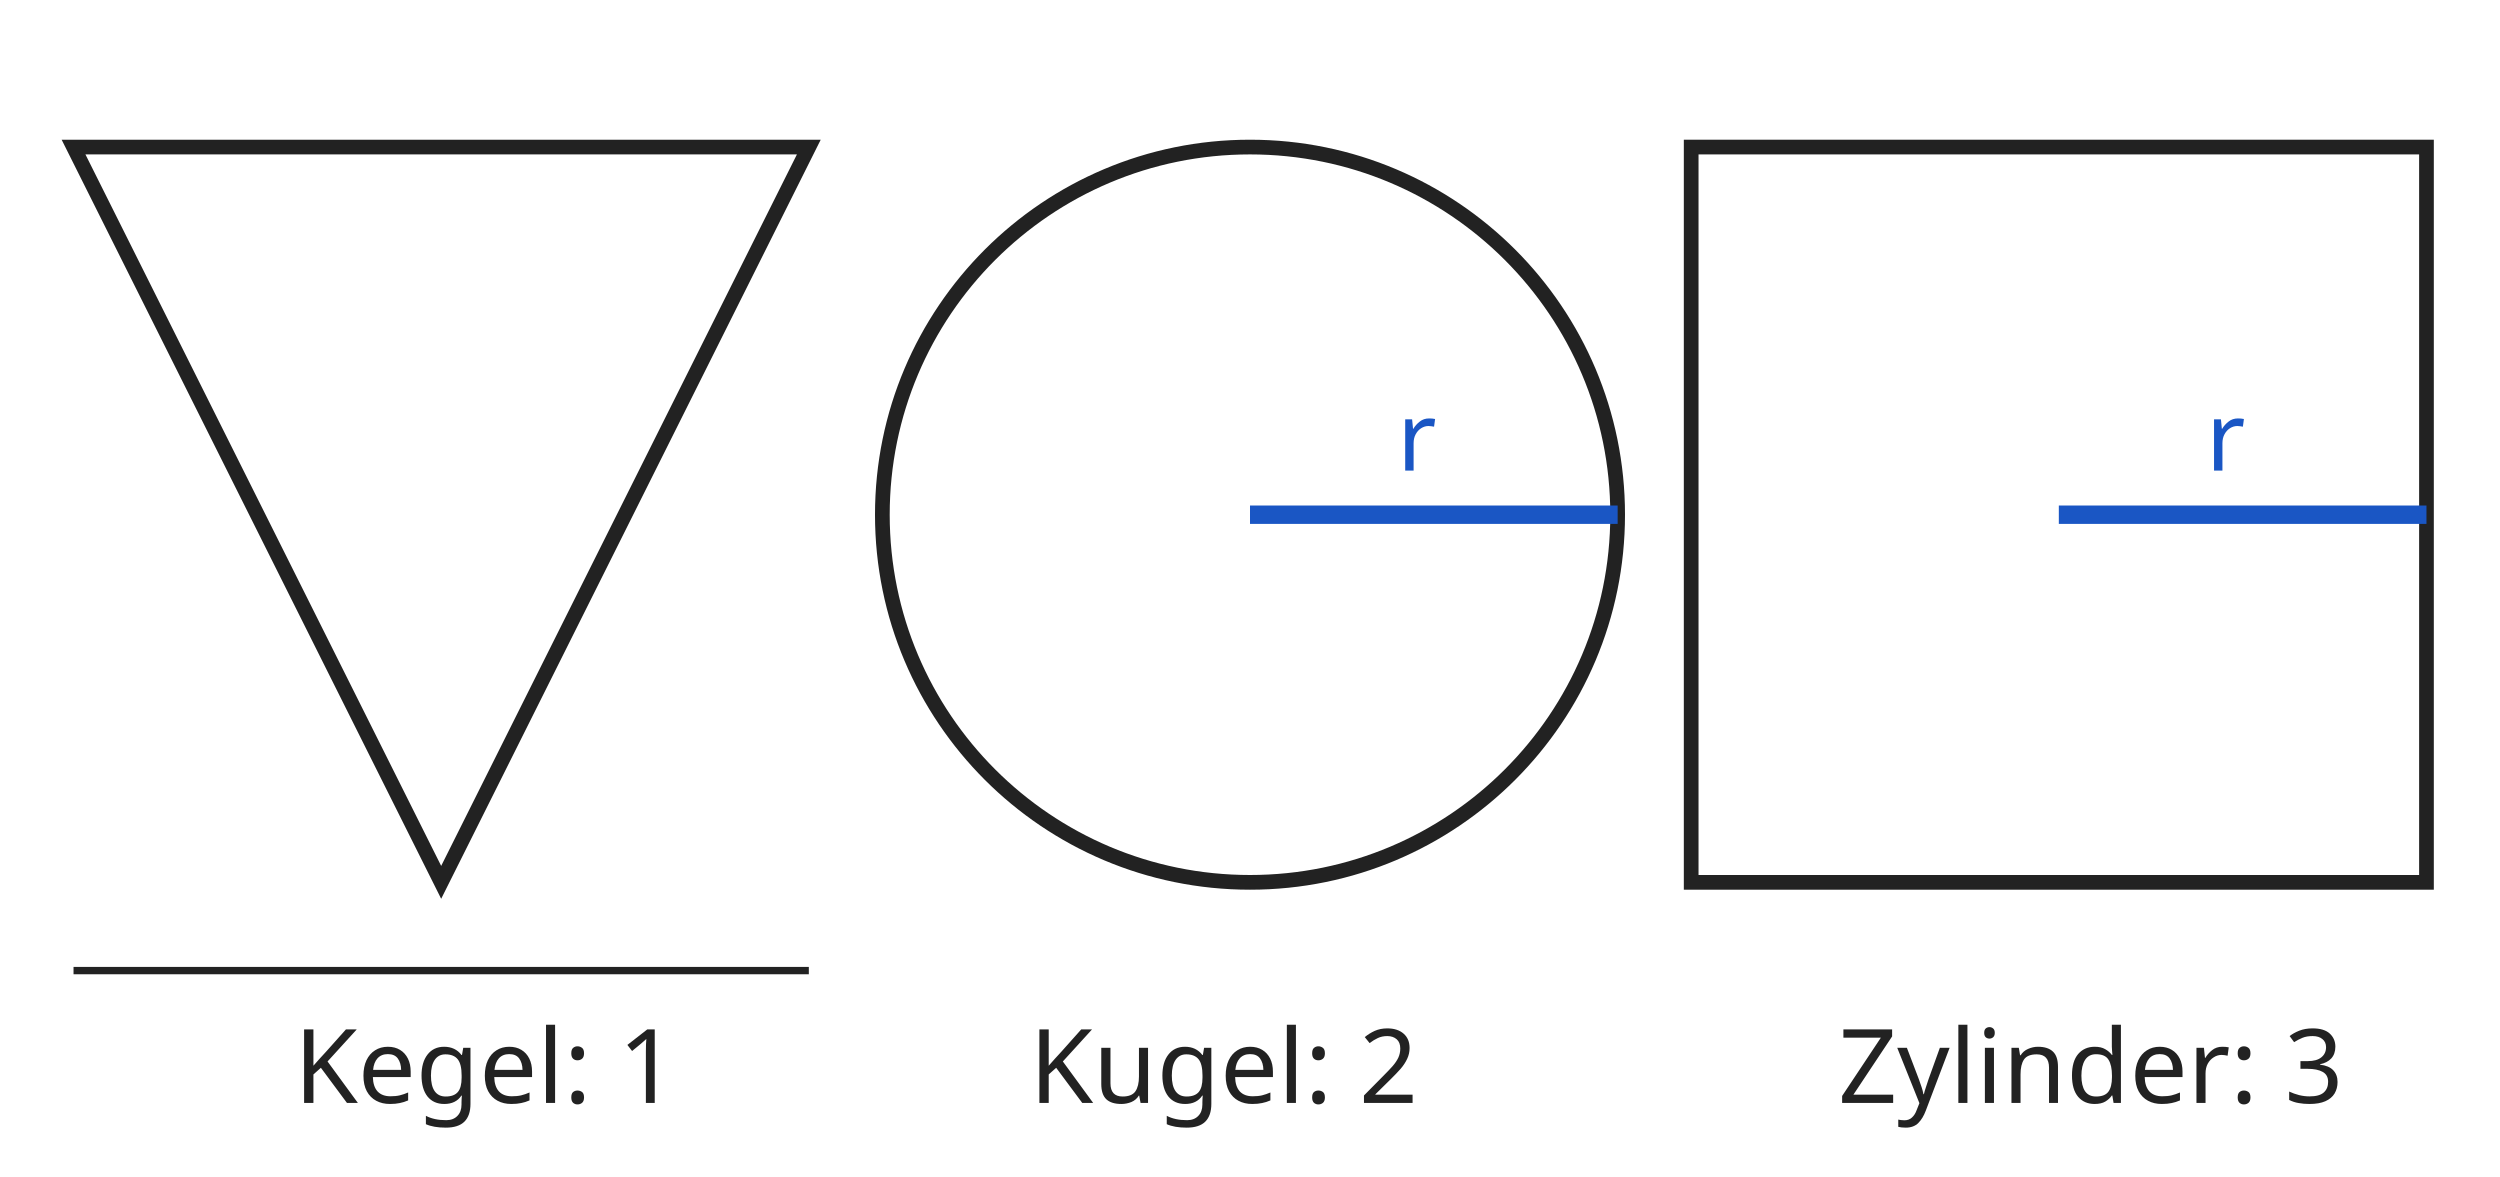
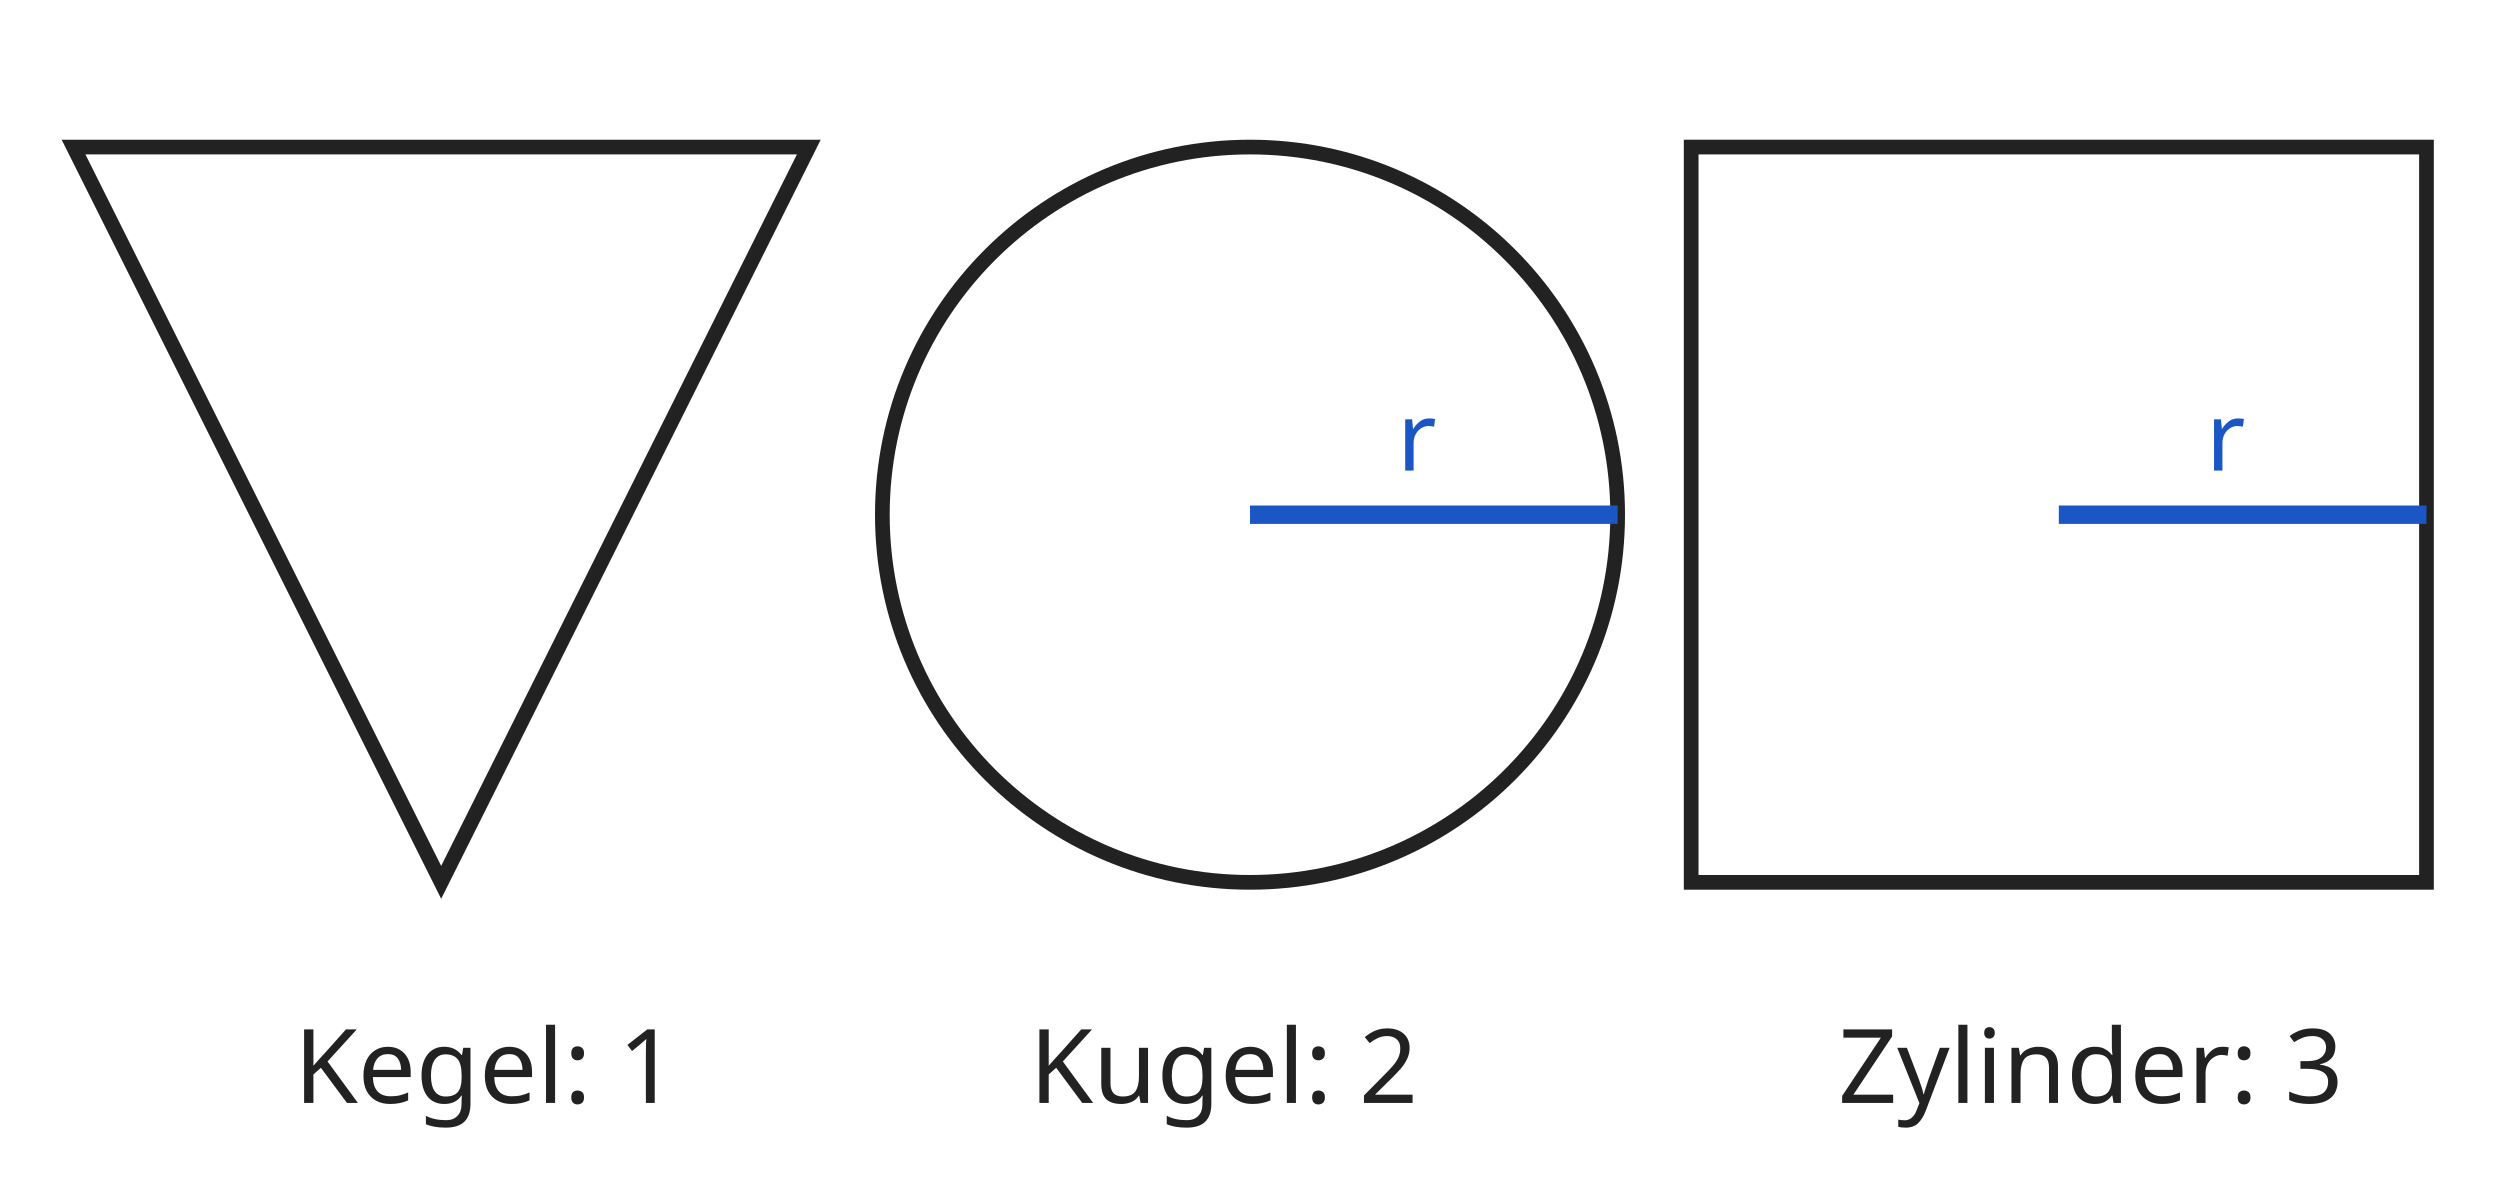
<svg xmlns="http://www.w3.org/2000/svg" viewBox="0 0 340 160" role="img" aria-labelledby="t d">
  <g fill="none" stroke="#222" stroke-width="2">
    <polygon points="10,20 110,20 60,120" />
    <circle cx="170" cy="70" r="50" />
    <rect x="230" y="20" width="100" height="100" />
  </g>
  <line x1="280" y1="70" x2="330" y2="70" stroke="#1a56c4" stroke-width="2.5" />
  <text x="300" y="64" font-size="13" fill="#1a56c4" font-family="sans-serif">r</text>
  <line x1="170" y1="70" x2="220" y2="70" stroke="#1a56c4" stroke-width="2.5" />
  <text x="190" y="64" font-size="13" fill="#1a56c4" font-family="sans-serif">r</text>
-   <line x1="10" y1="132" x2="110" y2="132" stroke="#222" stroke-width="1" />
  <text x="40" y="150" font-size="14" fill="#222" font-family="sans-serif">Kegel: 1</text>
  <text x="140" y="150" font-size="14" fill="#222" font-family="sans-serif">Kugel: 2</text>
  <text x="250" y="150" font-size="14" fill="#222" font-family="sans-serif">Zylinder: 3</text>
</svg>
